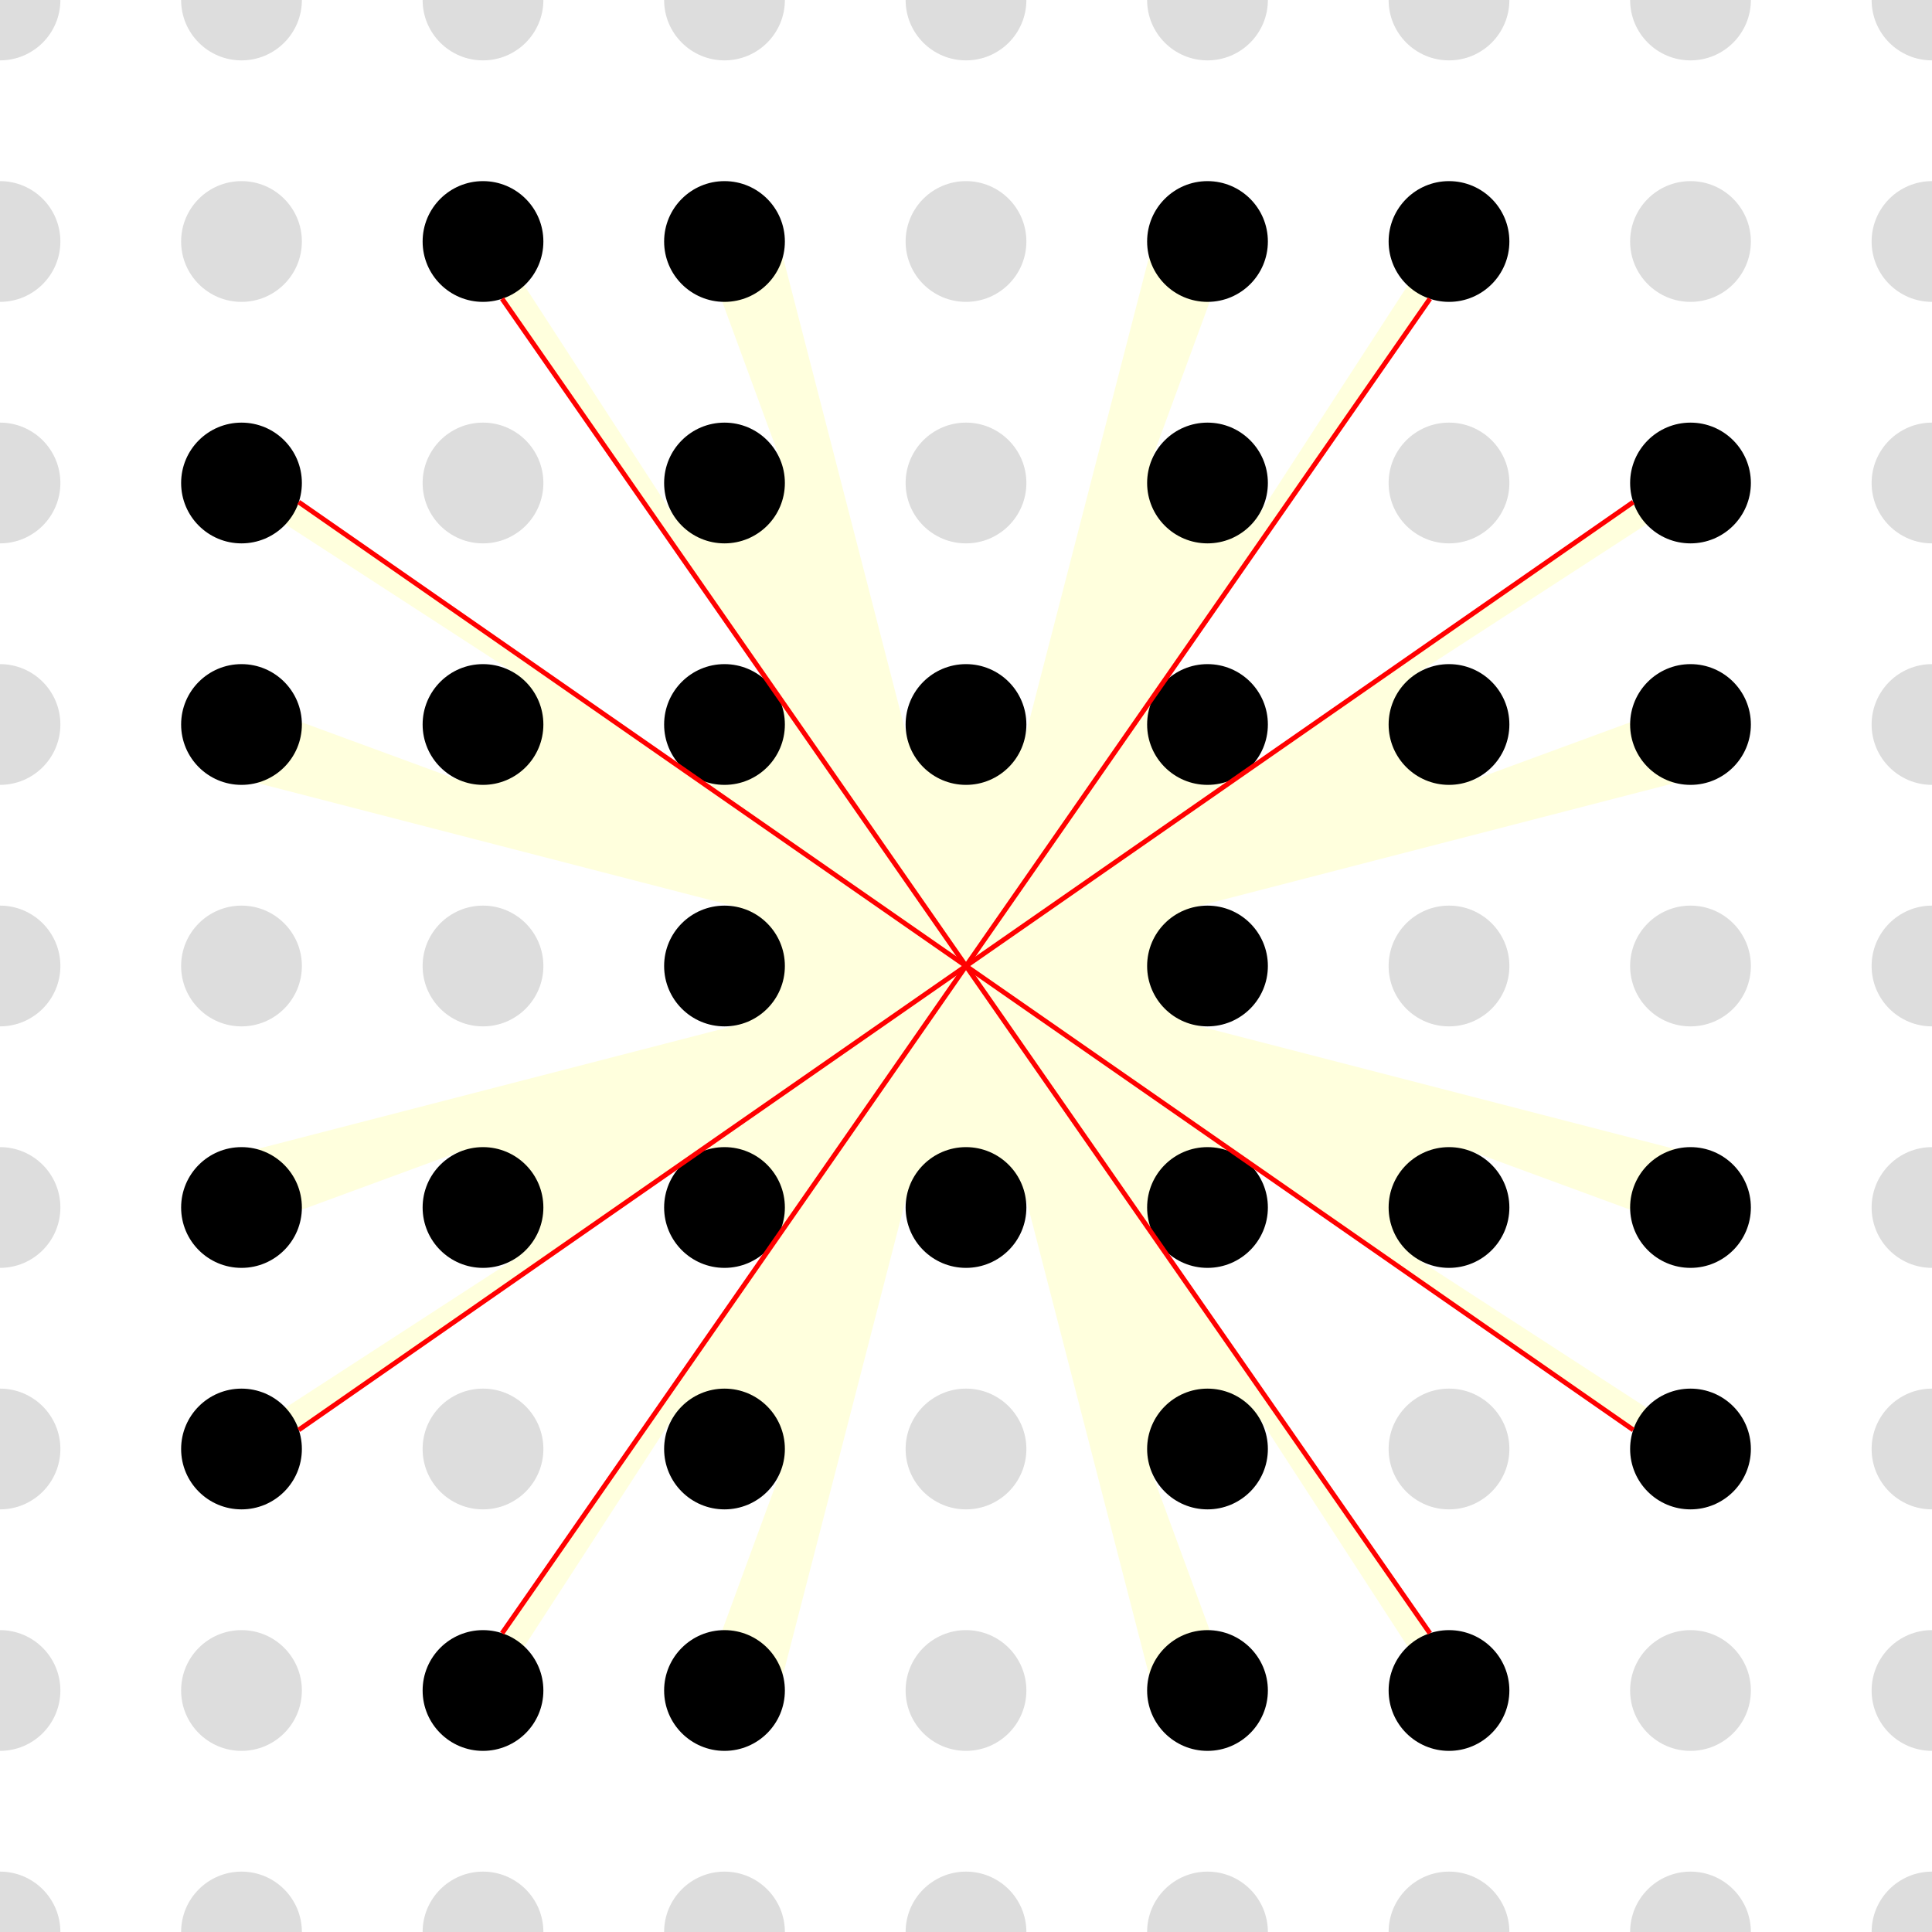
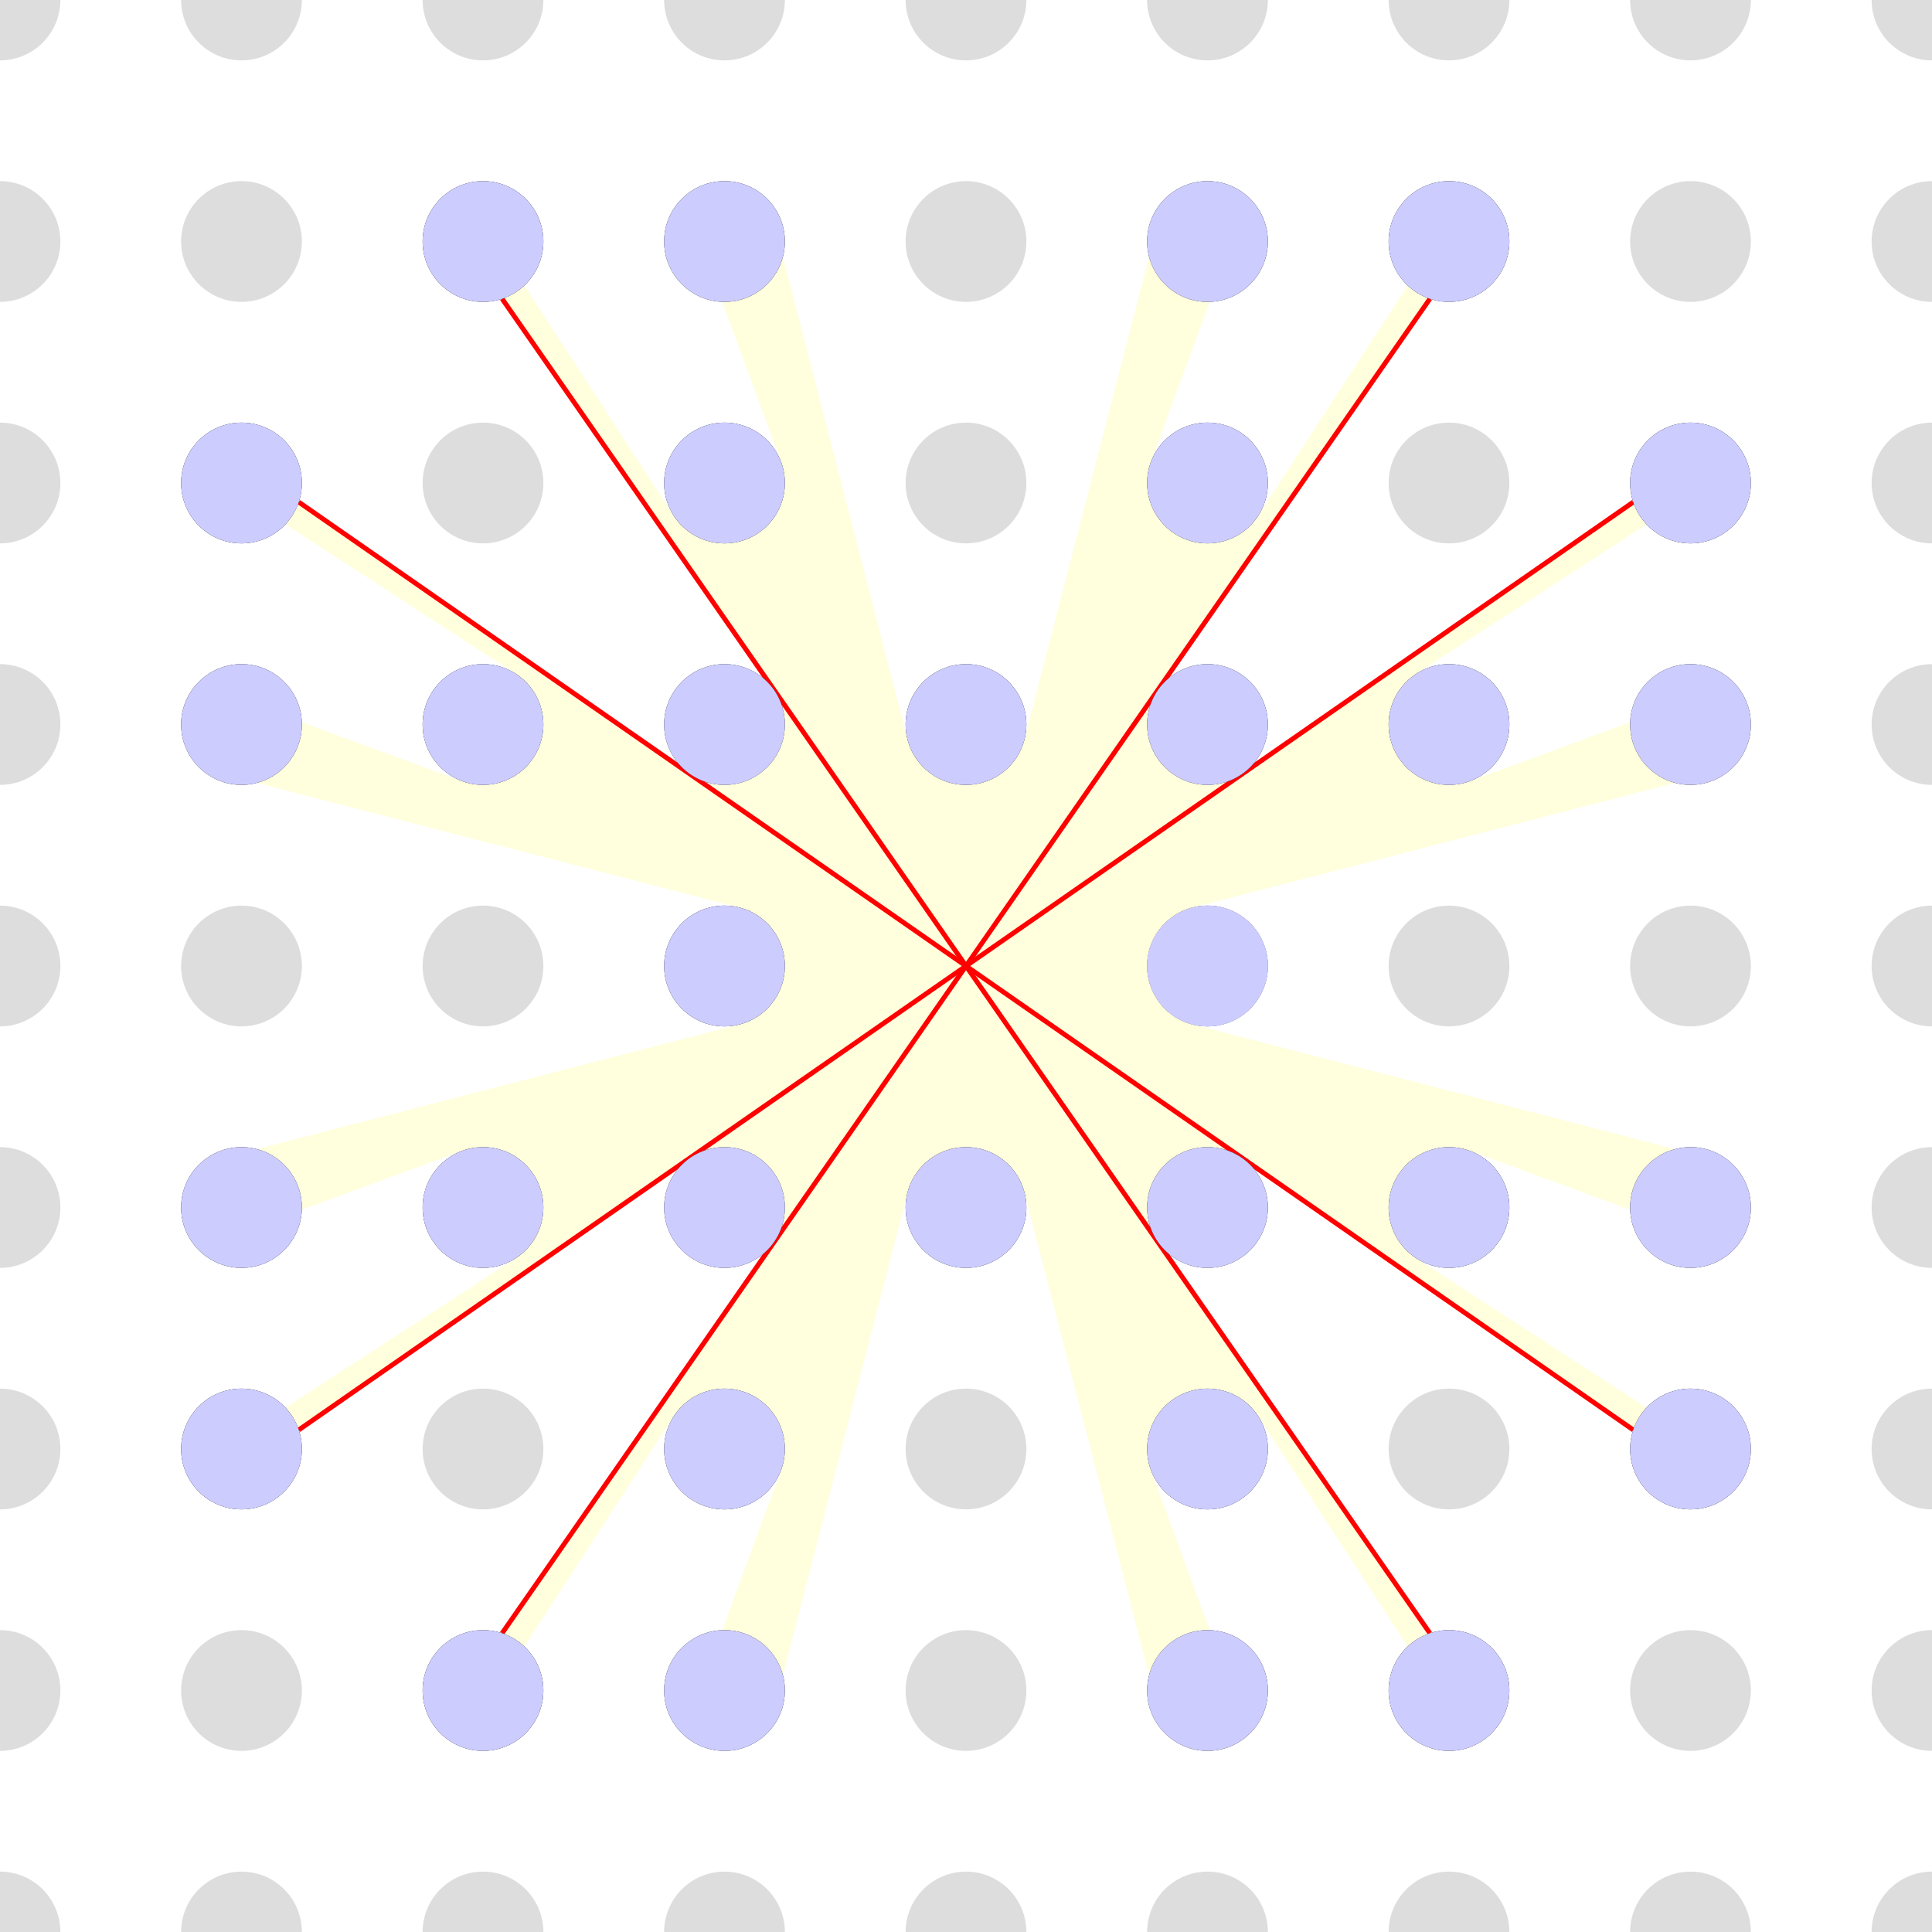
<svg xmlns="http://www.w3.org/2000/svg" version="1.1" width="400" height="400" viewBox="-4 -4 8 8">
  <polygon fill="#ffd" points="0.75,0.0 0.938,0.242 2.936,0.758 2.75,1.009 2.086,0.765 1.864,1.21 2.818,1.829 2.763,1.921 1.143,0.795 0.823,0.823 0.795,1.143 1.921,2.763 1.829,2.818 1.21,1.864 0.765,2.086 1.009,2.75 0.758,2.936 0.242,0.938 0.0,0.75 -0.242,0.938 -0.758,2.936 -1.009,2.75 -0.765,2.086 -1.21,1.864 -1.829,2.818 -1.921,2.763 -0.795,1.143 -0.823,0.823 -1.143,0.795 -2.763,1.921 -2.818,1.829 -1.864,1.21 -2.086,0.765 -2.75,1.009 -2.936,0.758 -0.938,0.242 -0.75,0.0 -0.938,-0.242 -2.936,-0.758 -2.75,-1.009 -2.086,-0.765 -1.864,-1.21 -2.818,-1.829 -2.763,-1.921 -1.143,-0.795 -0.823,-0.823 -0.795,-1.143 -1.921,-2.763 -1.829,-2.818 -1.21,-1.864 -0.765,-2.086 -1.009,-2.75 -0.758,-2.936 -0.242,-0.938 -0.0,-0.75 0.242,-0.938 0.758,-2.936 1.009,-2.75 0.765,-2.086 1.21,-1.864 1.829,-2.818 1.921,-2.763 0.795,-1.143 0.823,-0.823 1.143,-0.795 2.763,-1.921 2.818,-1.829 1.864,-1.21 2.086,-0.765 2.75,-1.009 2.936,-0.758 0.938,-0.242 0.75,-0.0" />
+   <line x1="0" y1="0" x2="2.763" y2="1.921" stroke="red" stroke-width="0.02" />
+   <line x1="0" y1="0" x2="1.921" y2="2.763" stroke="red" stroke-width="0.02" />
+   <line x1="0" y1="0" x2="-1.921" y2="2.763" stroke="red" stroke-width="0.02" />
+   <line x1="0" y1="0" x2="-2.763" y2="1.921" stroke="red" stroke-width="0.02" />
+   <line x1="0" y1="0" x2="-2.763" y2="-1.921" stroke="red" stroke-width="0.02" />
+   <line x1="0" y1="0" x2="-1.921" y2="-2.763" stroke="red" stroke-width="0.02" />
+   <line x1="0" y1="0" x2="1.921" y2="-2.763" stroke="red" stroke-width="0.02" />
+   <line x1="0" y1="0" x2="2.763" y2="-1.921" stroke="red" stroke-width="0.02" />
+   <line x1="0" y1="0" stroke="blue" stroke-width="0.01">
+     <animate attributeName="x2" dur="20s" repeatCount="indefinite" values="0.75;0.938;2.936;2.75;2.086;1.864;2.818;2.763;1.143;0.823;0.795;1.921;1.829;1.21;0.765;1.009;0.758;0.242;0.0;-0.242;-0.758;-1.009;-0.765;-1.21;-1.829;-1.921;-0.795;-0.823;-1.143;-2.763;-2.818;-1.864;-2.086;-2.75;-2.936;-0.938;-0.75;-0.938;-2.936;-2.75;-2.086;-1.864;-2.818;-2.763;-1.143;-0.823;-0.795;-1.921;-1.829;-1.21;-0.765;-1.009;-0.758;-0.242;-0.0;0.242;0.758;1.009;0.765;1.21;1.829;1.921;0.795;0.823;1.143;2.763;2.818;1.864;2.086;2.75;2.936;0.938;0.75" />
+     <animate attributeName="y2" dur="20s" repeatCount="indefinite" values="0.0;0.242;0.758;1.009;0.765;1.21;1.829;1.921;0.795;0.823;1.143;2.763;2.818;1.864;2.086;2.75;2.936;0.938;0.75;0.938;2.936;2.75;2.086;1.864;2.818;2.763;1.143;0.823;0.795;1.921;1.829;1.21;0.765;1.009;0.758;0.242;0.0;-0.242;-0.758;-1.009;-0.765;-1.21;-1.829;-1.921;-0.795;-0.823;-1.143;-2.763;-2.818;-1.864;-2.086;-2.75;-2.936;-0.938;-0.75;-0.938;-2.936;-2.75;-2.086;-1.864;-2.818;-2.763;-1.143;-0.823;-0.795;-1.921;-1.829;-1.21;-0.765;-1.009;-0.758;-0.242;-0.0" />
+   </line>
  <circle cx="-4" cy="-4" r="0.25" fill="#ddd" />
  <circle cx="-4" cy="-3" r="0.25" fill="#ddd" />
  <circle cx="-4" cy="-2" r="0.25" fill="#ddd" />
  <circle cx="-4" cy="-1" r="0.25" fill="#ddd" />
  <circle cx="-4" cy="0" r="0.25" fill="#ddd" />
  <circle cx="-4" cy="1" r="0.25" fill="#ddd" />
  <circle cx="-4" cy="2" r="0.25" fill="#ddd" />
  <circle cx="-4" cy="3" r="0.25" fill="#ddd" />
  <circle cx="-4" cy="4" r="0.25" fill="#ddd" />
  <circle cx="-3" cy="-4" r="0.25" fill="#ddd" />
  <circle cx="-3" cy="-3" r="0.25" fill="#ddd" />
  <circle cx="-3" cy="-2" r="0.25" fill="black" />
  <circle cx="-3" cy="-1" r="0.25" fill="black" />
  <circle cx="-3" cy="0" r="0.25" fill="#ddd" />
  <circle cx="-3" cy="1" r="0.25" fill="black" />
  <circle cx="-3" cy="2" r="0.25" fill="black" />
  <circle cx="-3" cy="3" r="0.25" fill="#ddd" />
  <circle cx="-3" cy="4" r="0.25" fill="#ddd" />
  <circle cx="-2" cy="-4" r="0.25" fill="#ddd" />
  <circle cx="-2" cy="-3" r="0.25" fill="black" />
  <circle cx="-2" cy="-2" r="0.25" fill="#ddd" />
  <circle cx="-2" cy="-1" r="0.25" fill="black" />
  <circle cx="-2" cy="0" r="0.25" fill="#ddd" />
  <circle cx="-2" cy="1" r="0.25" fill="black" />
  <circle cx="-2" cy="2" r="0.25" fill="#ddd" />
  <circle cx="-2" cy="3" r="0.25" fill="black" />
  <circle cx="-2" cy="4" r="0.25" fill="#ddd" />
  <circle cx="-1" cy="-4" r="0.25" fill="#ddd" />
  <circle cx="-1" cy="-3" r="0.25" fill="black" />
  <circle cx="-1" cy="-2" r="0.25" fill="black" />
  <circle cx="-1" cy="-1" r="0.25" fill="black" />
  <circle cx="-1" cy="0" r="0.25" fill="black" />
  <circle cx="-1" cy="1" r="0.25" fill="black" />
  <circle cx="-1" cy="2" r="0.25" fill="black" />
  <circle cx="-1" cy="3" r="0.25" fill="black" />
  <circle cx="-1" cy="4" r="0.25" fill="#ddd" />
  <circle cx="0" cy="-4" r="0.25" fill="#ddd" />
  <circle cx="0" cy="-3" r="0.25" fill="#ddd" />
  <circle cx="0" cy="-2" r="0.25" fill="#ddd" />
  <circle cx="0" cy="-1" r="0.25" fill="black" />
  <circle cx="0" cy="1" r="0.25" fill="black" />
  <circle cx="0" cy="2" r="0.25" fill="#ddd" />
  <circle cx="0" cy="3" r="0.25" fill="#ddd" />
  <circle cx="0" cy="4" r="0.25" fill="#ddd" />
  <circle cx="1" cy="-4" r="0.25" fill="#ddd" />
  <circle cx="1" cy="-3" r="0.25" fill="black" />
  <circle cx="1" cy="-2" r="0.25" fill="black" />
  <circle cx="1" cy="-1" r="0.25" fill="black" />
  <circle cx="1" cy="0" r="0.25" fill="black" />
  <circle cx="1" cy="1" r="0.25" fill="black" />
  <circle cx="1" cy="2" r="0.25" fill="black" />
  <circle cx="1" cy="3" r="0.25" fill="black" />
  <circle cx="1" cy="4" r="0.25" fill="#ddd" />
  <circle cx="2" cy="-4" r="0.25" fill="#ddd" />
  <circle cx="2" cy="-3" r="0.25" fill="black" />
  <circle cx="2" cy="-2" r="0.25" fill="#ddd" />
  <circle cx="2" cy="-1" r="0.25" fill="black" />
  <circle cx="2" cy="0" r="0.25" fill="#ddd" />
  <circle cx="2" cy="1" r="0.25" fill="black" />
  <circle cx="2" cy="2" r="0.25" fill="#ddd" />
  <circle cx="2" cy="3" r="0.25" fill="black" />
  <circle cx="2" cy="4" r="0.25" fill="#ddd" />
  <circle cx="3" cy="-4" r="0.25" fill="#ddd" />
  <circle cx="3" cy="-3" r="0.25" fill="#ddd" />
  <circle cx="3" cy="-2" r="0.25" fill="black" />
  <circle cx="3" cy="-1" r="0.25" fill="black" />
  <circle cx="3" cy="0" r="0.25" fill="#ddd" />
  <circle cx="3" cy="1" r="0.25" fill="black" />
  <circle cx="3" cy="2" r="0.25" fill="black" />
  <circle cx="3" cy="3" r="0.25" fill="#ddd" />
  <circle cx="3" cy="4" r="0.25" fill="#ddd" />
  <circle cx="4" cy="-4" r="0.25" fill="#ddd" />
  <circle cx="4" cy="-3" r="0.25" fill="#ddd" />
  <circle cx="4" cy="-2" r="0.25" fill="#ddd" />
  <circle cx="4" cy="-1" r="0.25" fill="#ddd" />
  <circle cx="4" cy="0" r="0.25" fill="#ddd" />
  <circle cx="4" cy="1" r="0.25" fill="#ddd" />
  <circle cx="4" cy="2" r="0.25" fill="#ddd" />
  <circle cx="4" cy="3" r="0.25" fill="#ddd" />
  <circle cx="4" cy="4" r="0.25" fill="#ddd" />
-   <line x1="0" y1="0" x2="2.763" y2="1.921" stroke="red" stroke-width="0.02" />
-   <line x1="0" y1="0" x2="1.921" y2="2.763" stroke="red" stroke-width="0.02" />
-   <line x1="0" y1="0" x2="-1.921" y2="2.763" stroke="red" stroke-width="0.02" />
-   <line x1="0" y1="0" x2="-2.763" y2="1.921" stroke="red" stroke-width="0.02" />
-   <line x1="0" y1="0" x2="-2.763" y2="-1.921" stroke="red" stroke-width="0.02" />
-   <line x1="0" y1="0" x2="-1.921" y2="-2.763" stroke="red" stroke-width="0.02" />
-   <line x1="0" y1="0" x2="1.921" y2="-2.763" stroke="red" stroke-width="0.02" />
-   <line x1="0" y1="0" x2="2.763" y2="-1.921" stroke="red" stroke-width="0.02" />
-   <line x1="0" y1="0" stroke="blue" stroke-width="0.01">
-     <animate attributeName="x2" dur="20s" repeatCount="indefinite" values="0.75;0.938;2.936;2.75;2.086;1.864;2.818;2.763;1.143;0.823;0.795;1.921;1.829;1.21;0.765;1.009;0.758;0.242;0.0;-0.242;-0.758;-1.009;-0.765;-1.21;-1.829;-1.921;-0.795;-0.823;-1.143;-2.763;-2.818;-1.864;-2.086;-2.75;-2.936;-0.938;-0.75;-0.938;-2.936;-2.75;-2.086;-1.864;-2.818;-2.763;-1.143;-0.823;-0.795;-1.921;-1.829;-1.21;-0.765;-1.009;-0.758;-0.242;-0.0;0.242;0.758;1.009;0.765;1.21;1.829;1.921;0.795;0.823;1.143;2.763;2.818;1.864;2.086;2.75;2.936;0.938;0.75" />
-     <animate attributeName="y2" dur="20s" repeatCount="indefinite" values="0.0;0.242;0.758;1.009;0.765;1.21;1.829;1.921;0.795;0.823;1.143;2.763;2.818;1.864;2.086;2.75;2.936;0.938;0.75;0.938;2.936;2.75;2.086;1.864;2.818;2.763;1.143;0.823;0.795;1.921;1.829;1.21;0.765;1.009;0.758;0.242;0.0;-0.242;-0.758;-1.009;-0.765;-1.21;-1.829;-1.921;-0.795;-0.823;-1.143;-2.763;-2.818;-1.864;-2.086;-2.75;-2.936;-0.938;-0.75;-0.938;-2.936;-2.75;-2.086;-1.864;-2.818;-2.763;-1.143;-0.823;-0.795;-1.921;-1.829;-1.21;-0.765;-1.009;-0.758;-0.242;-0.0" />
-   </line>
+   <circle cx="1" cy="0" r="0.25" fill="#ccf">
+     <animate attributeName="fill-opacity" dur="20s" repeatCount="indefinite" values="1;0;0;0;0;0;0;0;0;0;0;0;0;0;0;0;0;0;0;0;0;0;0;0;0;0;0;0;0;0;0;0;0" />
+   </circle>
+   <circle cx="3" cy="1" r="0.25" fill="#ccf">
+     <animate attributeName="fill-opacity" dur="20s" repeatCount="indefinite" values="0;1;0;0;0;0;0;0;0;0;0;0;0;0;0;0;0;0;0;0;0;0;0;0;0;0;0;0;0;0;0;0;0" />
+   </circle>
+   <circle cx="2" cy="1" r="0.25" fill="#ccf">
+     <animate attributeName="fill-opacity" dur="20s" repeatCount="indefinite" values="0;0;1;0;0;0;0;0;0;0;0;0;0;0;0;0;0;0;0;0;0;0;0;0;0;0;0;0;0;0;0;0;0" />
+   </circle>
+   <circle cx="3" cy="2" r="0.25" fill="#ccf">
+     <animate attributeName="fill-opacity" dur="20s" repeatCount="indefinite" values="0;0;0;1;0;0;0;0;0;0;0;0;0;0;0;0;0;0;0;0;0;0;0;0;0;0;0;0;0;0;0;0;0" />
+   </circle>
+   <circle cx="1" cy="1" r="0.25" fill="#ccf">
+     <animate attributeName="fill-opacity" dur="20s" repeatCount="indefinite" values="0;0;0;0;1;0;0;0;0;0;0;0;0;0;0;0;0;0;0;0;0;0;0;0;0;0;0;0;0;0;0;0;0" />
+   </circle>
+   <circle cx="2" cy="3" r="0.25" fill="#ccf">
+     <animate attributeName="fill-opacity" dur="20s" repeatCount="indefinite" values="0;0;0;0;0;1;0;0;0;0;0;0;0;0;0;0;0;0;0;0;0;0;0;0;0;0;0;0;0;0;0;0;0" />
+   </circle>
+   <circle cx="1" cy="2" r="0.25" fill="#ccf">
+     <animate attributeName="fill-opacity" dur="20s" repeatCount="indefinite" values="0;0;0;0;0;0;1;0;0;0;0;0;0;0;0;0;0;0;0;0;0;0;0;0;0;0;0;0;0;0;0;0;0" />
+   </circle>
+   <circle cx="1" cy="3" r="0.25" fill="#ccf">
+     <animate attributeName="fill-opacity" dur="20s" repeatCount="indefinite" values="0;0;0;0;0;0;0;1;0;0;0;0;0;0;0;0;0;0;0;0;0;0;0;0;0;0;0;0;0;0;0;0;0" />
+   </circle>
+   <circle cx="0" cy="1" r="0.25" fill="#ccf">
+     <animate attributeName="fill-opacity" dur="20s" repeatCount="indefinite" values="0;0;0;0;0;0;0;0;1;0;0;0;0;0;0;0;0;0;0;0;0;0;0;0;0;0;0;0;0;0;0;0;0" />
+   </circle>
+   <circle cx="-1" cy="3" r="0.25" fill="#ccf">
+     <animate attributeName="fill-opacity" dur="20s" repeatCount="indefinite" values="0;0;0;0;0;0;0;0;0;1;0;0;0;0;0;0;0;0;0;0;0;0;0;0;0;0;0;0;0;0;0;0;0" />
+   </circle>
+   <circle cx="-1" cy="2" r="0.25" fill="#ccf">
+     <animate attributeName="fill-opacity" dur="20s" repeatCount="indefinite" values="0;0;0;0;0;0;0;0;0;0;1;0;0;0;0;0;0;0;0;0;0;0;0;0;0;0;0;0;0;0;0;0;0" />
+   </circle>
+   <circle cx="-2" cy="3" r="0.25" fill="#ccf">
+     <animate attributeName="fill-opacity" dur="20s" repeatCount="indefinite" values="0;0;0;0;0;0;0;0;0;0;0;1;0;0;0;0;0;0;0;0;0;0;0;0;0;0;0;0;0;0;0;0;0" />
+   </circle>
+   <circle cx="-1" cy="1" r="0.25" fill="#ccf">
+     <animate attributeName="fill-opacity" dur="20s" repeatCount="indefinite" values="0;0;0;0;0;0;0;0;0;0;0;0;1;0;0;0;0;0;0;0;0;0;0;0;0;0;0;0;0;0;0;0;0" />
+   </circle>
+   <circle cx="-3" cy="2" r="0.25" fill="#ccf">
+     <animate attributeName="fill-opacity" dur="20s" repeatCount="indefinite" values="0;0;0;0;0;0;0;0;0;0;0;0;0;1;0;0;0;0;0;0;0;0;0;0;0;0;0;0;0;0;0;0;0" />
+   </circle>
+   <circle cx="-2" cy="1" r="0.25" fill="#ccf">
+     <animate attributeName="fill-opacity" dur="20s" repeatCount="indefinite" values="0;0;0;0;0;0;0;0;0;0;0;0;0;0;1;0;0;0;0;0;0;0;0;0;0;0;0;0;0;0;0;0;0" />
+   </circle>
+   <circle cx="-3" cy="1" r="0.25" fill="#ccf">
+     <animate attributeName="fill-opacity" dur="20s" repeatCount="indefinite" values="0;0;0;0;0;0;0;0;0;0;0;0;0;0;0;1;0;0;0;0;0;0;0;0;0;0;0;0;0;0;0;0;0" />
+   </circle>
+   <circle cx="-1" cy="0" r="0.25" fill="#ccf">
+     <animate attributeName="fill-opacity" dur="20s" repeatCount="indefinite" values="0;0;0;0;0;0;0;0;0;0;0;0;0;0;0;0;1;0;0;0;0;0;0;0;0;0;0;0;0;0;0;0;0" />
+   </circle>
+   <circle cx="-3" cy="-1" r="0.25" fill="#ccf">
+     <animate attributeName="fill-opacity" dur="20s" repeatCount="indefinite" values="0;0;0;0;0;0;0;0;0;0;0;0;0;0;0;0;0;1;0;0;0;0;0;0;0;0;0;0;0;0;0;0;0" />
+   </circle>
+   <circle cx="-2" cy="-1" r="0.25" fill="#ccf">
+     <animate attributeName="fill-opacity" dur="20s" repeatCount="indefinite" values="0;0;0;0;0;0;0;0;0;0;0;0;0;0;0;0;0;0;1;0;0;0;0;0;0;0;0;0;0;0;0;0;0" />
+   </circle>
+   <circle cx="-3" cy="-2" r="0.25" fill="#ccf">
+     <animate attributeName="fill-opacity" dur="20s" repeatCount="indefinite" values="0;0;0;0;0;0;0;0;0;0;0;0;0;0;0;0;0;0;0;1;0;0;0;0;0;0;0;0;0;0;0;0;0" />
+   </circle>
+   <circle cx="-1" cy="-1" r="0.25" fill="#ccf">
+     <animate attributeName="fill-opacity" dur="20s" repeatCount="indefinite" values="0;0;0;0;0;0;0;0;0;0;0;0;0;0;0;0;0;0;0;0;1;0;0;0;0;0;0;0;0;0;0;0;0" />
+   </circle>
+   <circle cx="-2" cy="-3" r="0.25" fill="#ccf">
+     <animate attributeName="fill-opacity" dur="20s" repeatCount="indefinite" values="0;0;0;0;0;0;0;0;0;0;0;0;0;0;0;0;0;0;0;0;0;1;0;0;0;0;0;0;0;0;0;0;0" />
+   </circle>
+   <circle cx="-1" cy="-2" r="0.25" fill="#ccf">
+     <animate attributeName="fill-opacity" dur="20s" repeatCount="indefinite" values="0;0;0;0;0;0;0;0;0;0;0;0;0;0;0;0;0;0;0;0;0;0;1;0;0;0;0;0;0;0;0;0;0" />
+   </circle>
+   <circle cx="-1" cy="-3" r="0.25" fill="#ccf">
+     <animate attributeName="fill-opacity" dur="20s" repeatCount="indefinite" values="0;0;0;0;0;0;0;0;0;0;0;0;0;0;0;0;0;0;0;0;0;0;0;1;0;0;0;0;0;0;0;0;0" />
+   </circle>
+   <circle cx="0" cy="-1" r="0.25" fill="#ccf">
+     <animate attributeName="fill-opacity" dur="20s" repeatCount="indefinite" values="0;0;0;0;0;0;0;0;0;0;0;0;0;0;0;0;0;0;0;0;0;0;0;0;1;0;0;0;0;0;0;0;0" />
+   </circle>
+   <circle cx="1" cy="-3" r="0.25" fill="#ccf">
+     <animate attributeName="fill-opacity" dur="20s" repeatCount="indefinite" values="0;0;0;0;0;0;0;0;0;0;0;0;0;0;0;0;0;0;0;0;0;0;0;0;0;1;0;0;0;0;0;0;0" />
+   </circle>
+   <circle cx="1" cy="-2" r="0.25" fill="#ccf">
+     <animate attributeName="fill-opacity" dur="20s" repeatCount="indefinite" values="0;0;0;0;0;0;0;0;0;0;0;0;0;0;0;0;0;0;0;0;0;0;0;0;0;0;1;0;0;0;0;0;0" />
+   </circle>
+   <circle cx="2" cy="-3" r="0.25" fill="#ccf">
+     <animate attributeName="fill-opacity" dur="20s" repeatCount="indefinite" values="0;0;0;0;0;0;0;0;0;0;0;0;0;0;0;0;0;0;0;0;0;0;0;0;0;0;0;1;0;0;0;0;0" />
+   </circle>
+   <circle cx="1" cy="-1" r="0.25" fill="#ccf">
+     <animate attributeName="fill-opacity" dur="20s" repeatCount="indefinite" values="0;0;0;0;0;0;0;0;0;0;0;0;0;0;0;0;0;0;0;0;0;0;0;0;0;0;0;0;1;0;0;0;0" />
+   </circle>
+   <circle cx="3" cy="-2" r="0.25" fill="#ccf">
+     <animate attributeName="fill-opacity" dur="20s" repeatCount="indefinite" values="0;0;0;0;0;0;0;0;0;0;0;0;0;0;0;0;0;0;0;0;0;0;0;0;0;0;0;0;0;1;0;0;0" />
+   </circle>
+   <circle cx="2" cy="-1" r="0.25" fill="#ccf">
+     <animate attributeName="fill-opacity" dur="20s" repeatCount="indefinite" values="0;0;0;0;0;0;0;0;0;0;0;0;0;0;0;0;0;0;0;0;0;0;0;0;0;0;0;0;0;0;1;0;0" />
+   </circle>
+   <circle cx="3" cy="-1" r="0.25" fill="#ccf">
+     <animate attributeName="fill-opacity" dur="20s" repeatCount="indefinite" values="0;0;0;0;0;0;0;0;0;0;0;0;0;0;0;0;0;0;0;0;0;0;0;0;0;0;0;0;0;0;0;1;0" />
+   </circle>
+   <circle cx="1" cy="0" r="0.25" fill="#ccf">
+     <animate attributeName="fill-opacity" dur="20s" repeatCount="indefinite" values="0;0;0;0;0;0;0;0;0;0;0;0;0;0;0;0;0;0;0;0;0;0;0;0;0;0;0;0;0;0;0;0;1" />
+   </circle>
</svg>
